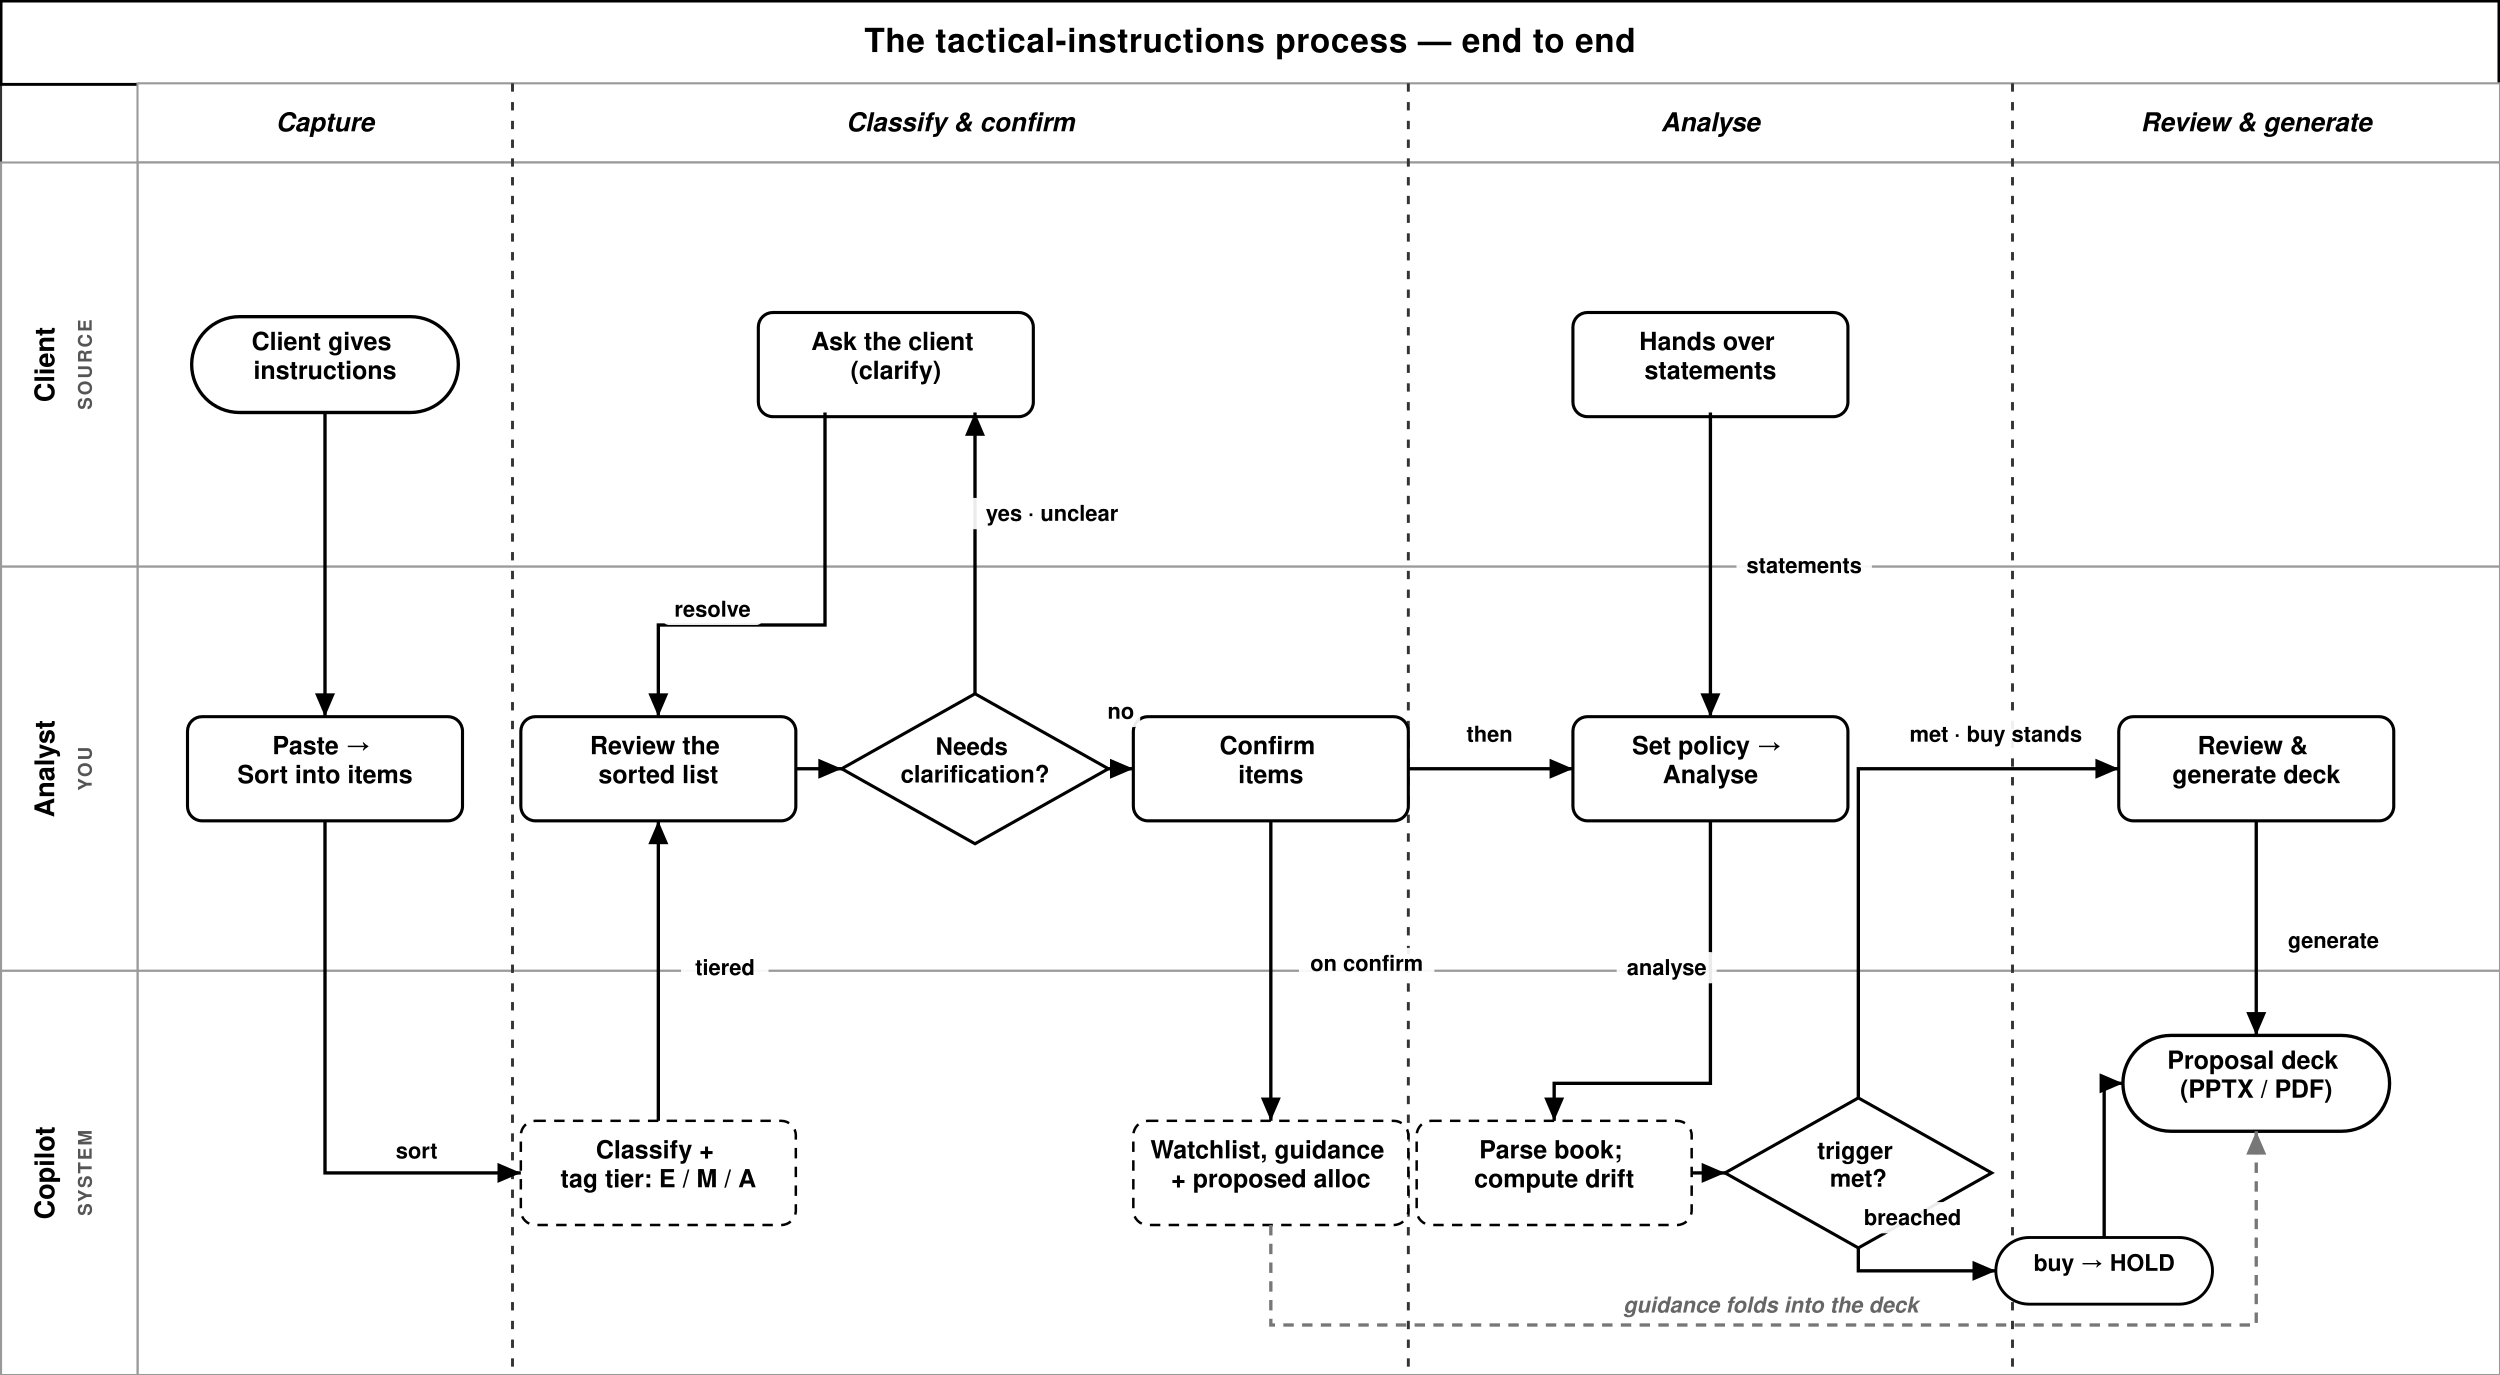
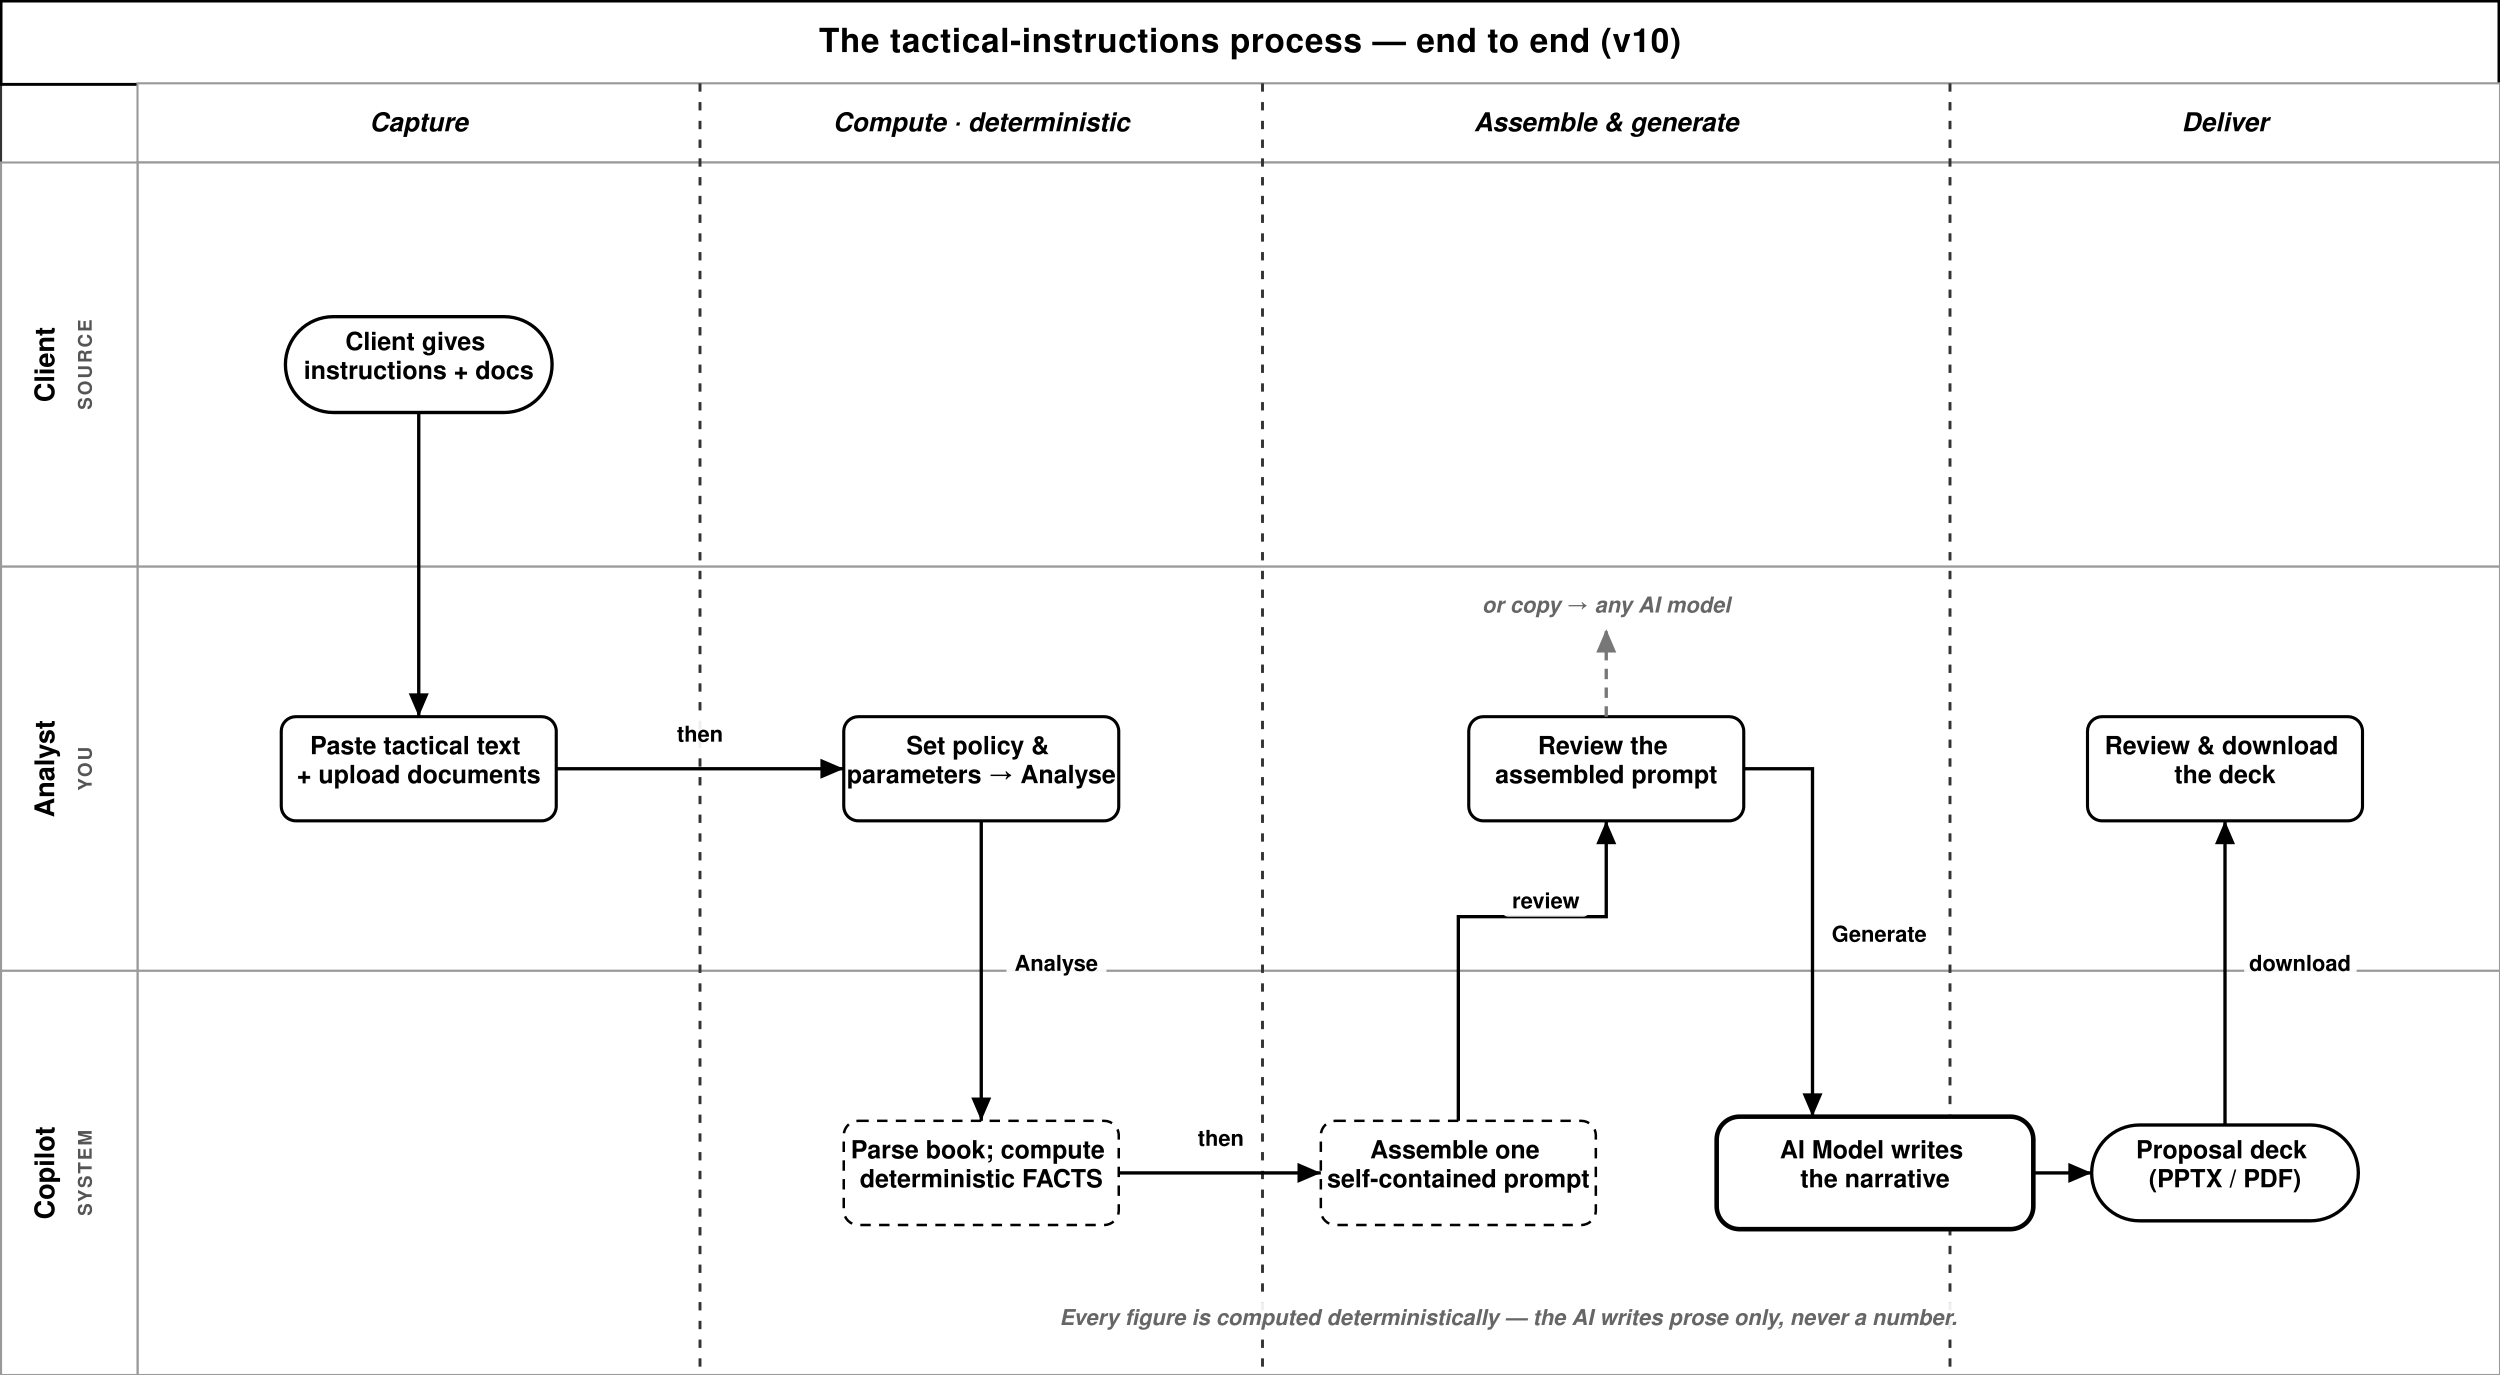
<svg xmlns="http://www.w3.org/2000/svg" viewBox="0 0 1200 660" font-family="Helvetica, Arial, sans-serif" class="flow">
  <defs>
    <marker id="a" markerWidth="9" markerHeight="9" refX="7" refY="3" orient="auto">
      <path d="M0,0 L7,3 L0,6 Z" fill="#000000" />
    </marker>
    <marker id="af" markerWidth="9" markerHeight="9" refX="7" refY="3" orient="auto">
      <path d="M0,0 L7,3 L0,6 Z" fill="#777777" />
    </marker>
  </defs>
  <rect x="0.5" y="0.5" width="1199" height="659" fill="#ffffff" stroke="#333333" stroke-width="1" />
  <rect x="0.5" y="0.5" width="1199" height="40" fill="#ffffff" stroke="#000000" stroke-width="1.4" />
-   <text x="600" y="25" text-anchor="middle" font-size="16" font-weight="800" fill="#000000" letter-spacing="0.3">The tactical-instructions process — end to end</text>
+   <text x="600" y="25" text-anchor="middle" font-size="16" font-weight="800" fill="#000000" letter-spacing="0.3">The tactical-instructions process — end to end (v10)</text>
  <rect x="66" y="40" width="1134" height="38" fill="#ffffff" stroke="#9a9a9a" stroke-width="1" />
-   <text x="156" y="63" text-anchor="middle" font-size="12.5" font-weight="700" font-style="italic" fill="#000000">Capture</text>
-   <text x="461" y="63" text-anchor="middle" font-size="12.5" font-weight="700" font-style="italic" fill="#000000">Classify &amp; confirm</text>
-   <text x="821" y="63" text-anchor="middle" font-size="12.5" font-weight="700" font-style="italic" fill="#000000">Analyse</text>
-   <text x="1083" y="63" text-anchor="middle" font-size="12.5" font-weight="700" font-style="italic" fill="#000000">Review &amp; generate</text>
+   <text x="201" y="63" text-anchor="middle" font-size="12.5" font-weight="700" font-style="italic" fill="#000000">Capture</text>
+   <text x="471" y="63" text-anchor="middle" font-size="12.5" font-weight="700" font-style="italic" fill="#000000">Compute · deterministic</text>
+   <text x="771" y="63" text-anchor="middle" font-size="12.5" font-weight="700" font-style="italic" fill="#000000">Assemble &amp; generate</text>
+   <text x="1068" y="63" text-anchor="middle" font-size="12.5" font-weight="700" font-style="italic" fill="#000000">Deliver</text>
  <rect x="66" y="78" width="1134" height="194" fill="#ffffff" stroke="#9a9a9a" stroke-width="1" />
  <rect x="0.5" y="78" width="65.5" height="194" fill="#ffffff" stroke="#9a9a9a" stroke-width="1" />
  <text x="26" y="175" text-anchor="middle" font-size="13" font-weight="800" fill="#000000" transform="rotate(-90 26 175)">Client</text>
  <text x="44" y="175" text-anchor="middle" font-size="9" font-weight="600" letter-spacing="1" fill="#555555" transform="rotate(-90 44 175)">SOURCE</text>
  <rect x="66" y="272" width="1134" height="194" fill="#ffffff" stroke="#9a9a9a" stroke-width="1" />
  <rect x="0.5" y="272" width="65.5" height="194" fill="#ffffff" stroke="#9a9a9a" stroke-width="1" />
  <text x="26" y="369" text-anchor="middle" font-size="13" font-weight="800" fill="#000000" transform="rotate(-90 26 369)">Analyst</text>
  <text x="44" y="369" text-anchor="middle" font-size="9" font-weight="600" letter-spacing="1" fill="#555555" transform="rotate(-90 44 369)">YOU</text>
  <rect x="66" y="466" width="1134" height="194" fill="#ffffff" stroke="#9a9a9a" stroke-width="1" />
  <rect x="0.5" y="466" width="65.5" height="194" fill="#ffffff" stroke="#9a9a9a" stroke-width="1" />
  <text x="26" y="563" text-anchor="middle" font-size="13" font-weight="800" fill="#000000" transform="rotate(-90 26 563)">Copilot</text>
  <text x="44" y="563" text-anchor="middle" font-size="9" font-weight="600" letter-spacing="1" fill="#555555" transform="rotate(-90 44 563)">SYSTEM</text>
-   <line x1="246" y1="40" x2="246" y2="659" stroke="#333333" stroke-width="1.4" stroke-dasharray="4 5" />
-   <line x1="676" y1="40" x2="676" y2="659" stroke="#333333" stroke-width="1.4" stroke-dasharray="4 5" />
-   <line x1="966" y1="40" x2="966" y2="659" stroke="#333333" stroke-width="1.4" stroke-dasharray="4 5" />
-   <rect x="92" y="152" width="128" height="46" rx="23" fill="#ffffff" stroke="#000000" stroke-width="1.6" />
-   <text x="156" y="168.0" text-anchor="middle" font-size="12" font-weight="700" fill="#000000">
-     <tspan x="156" dy="0.0">Client gives</tspan>
-     <tspan x="156" dy="13.9">instructions</tspan>
+   <line x1="336" y1="40" x2="336" y2="659" stroke="#333333" stroke-width="1.4" stroke-dasharray="4 5" />
+   <line x1="606" y1="40" x2="606" y2="659" stroke="#333333" stroke-width="1.4" stroke-dasharray="4 5" />
+   <line x1="936" y1="40" x2="936" y2="659" stroke="#333333" stroke-width="1.4" stroke-dasharray="4 5" />
+   <rect x="137" y="152" width="128" height="46" rx="23" fill="#ffffff" stroke="#000000" stroke-width="1.6" />
+   <text x="201" y="168.0" text-anchor="middle" font-size="12" font-weight="700" fill="#000000">
+     <tspan x="201" dy="0.0">Client gives</tspan>
+     <tspan x="201" dy="13.9">instructions + docs</tspan>
  </text>
-   <rect x="364" y="150" width="132" height="50" rx="7" fill="#ffffff" stroke="#000000" stroke-width="1.5" />
-   <text x="430" y="168.0" text-anchor="middle" font-size="12" font-weight="700" fill="#000000">
-     <tspan x="430" dy="0.0">Ask the client</tspan>
-     <tspan x="430" dy="13.9">(clarify)</tspan>
+   <rect x="135" y="344" width="132" height="50" rx="7" fill="#ffffff" stroke="#000000" stroke-width="1.5" />
+   <text x="201" y="362.0" text-anchor="middle" font-size="12" font-weight="700" fill="#000000">
+     <tspan x="201" dy="0.0">Paste tactical text</tspan>
+     <tspan x="201" dy="13.9">+ upload documents</tspan>
  </text>
-   <rect x="755" y="150" width="132" height="50" rx="7" fill="#ffffff" stroke="#000000" stroke-width="1.5" />
-   <text x="821" y="168.0" text-anchor="middle" font-size="12" font-weight="700" fill="#000000">
-     <tspan x="821" dy="0.0">Hands over</tspan>
-     <tspan x="821" dy="13.9">statements</tspan>
+   <rect x="405" y="344" width="132" height="50" rx="7" fill="#ffffff" stroke="#000000" stroke-width="1.5" />
+   <text x="471" y="362.0" text-anchor="middle" font-size="12" font-weight="700" fill="#000000">
+     <tspan x="471" dy="0.0">Set policy &amp;</tspan>
+     <tspan x="471" dy="13.9">parameters → Analyse</tspan>
  </text>
-   <rect x="90" y="344" width="132" height="50" rx="7" fill="#ffffff" stroke="#000000" stroke-width="1.5" />
-   <text x="156" y="362.0" text-anchor="middle" font-size="12" font-weight="700" fill="#000000">
-     <tspan x="156" dy="0.0">Paste →</tspan>
-     <tspan x="156" dy="13.9">Sort into items</tspan>
+   <rect x="705" y="344" width="132" height="50" rx="7" fill="#ffffff" stroke="#000000" stroke-width="1.5" />
+   <text x="771" y="362.0" text-anchor="middle" font-size="12" font-weight="700" fill="#000000">
+     <tspan x="771" dy="0.0">Review the</tspan>
+     <tspan x="771" dy="13.9">assembled prompt</tspan>
  </text>
-   <rect x="250" y="344" width="132" height="50" rx="7" fill="#ffffff" stroke="#000000" stroke-width="1.5" />
-   <text x="316" y="362.0" text-anchor="middle" font-size="12" font-weight="700" fill="#000000">
-     <tspan x="316" dy="0.0">Review the</tspan>
-     <tspan x="316" dy="13.9">sorted list</tspan>
+   <rect x="1002" y="344" width="132" height="50" rx="7" fill="#ffffff" stroke="#000000" stroke-width="1.5" />
+   <text x="1068" y="362.0" text-anchor="middle" font-size="12" font-weight="700" fill="#000000">
+     <tspan x="1068" dy="0.0">Review &amp; download</tspan>
+     <tspan x="1068" dy="13.9">the deck</tspan>
  </text>
-   <polygon points="468,333 532,369 468,405 404,369" fill="#ffffff" stroke="#000000" stroke-width="1.5" />
-   <text x="468" y="362.3" text-anchor="middle" font-size="11.5" font-weight="800" fill="#000000">
-     <tspan x="468" dy="0.0">Needs</tspan>
-     <tspan x="468" dy="13.3">clarification?</tspan>
+   <rect x="405" y="538" width="132" height="50" rx="7" fill="#ffffff" stroke="#000000" stroke-width="1.2" stroke-dasharray="5 4" />
+   <text x="471" y="556.0" text-anchor="middle" font-size="12" font-weight="700" fill="#000000">
+     <tspan x="471" dy="0.0">Parse book; compute</tspan>
+     <tspan x="471" dy="13.9">deterministic FACTS</tspan>
  </text>
-   <rect x="544" y="344" width="132" height="50" rx="7" fill="#ffffff" stroke="#000000" stroke-width="1.5" />
-   <text x="610" y="362.0" text-anchor="middle" font-size="12" font-weight="700" fill="#000000">
-     <tspan x="610" dy="0.0">Confirm</tspan>
-     <tspan x="610" dy="13.9">items</tspan>
+   <rect x="634" y="538" width="132" height="50" rx="7" fill="#ffffff" stroke="#000000" stroke-width="1.2" stroke-dasharray="5 4" />
+   <text x="700" y="556.0" text-anchor="middle" font-size="12" font-weight="700" fill="#000000">
+     <tspan x="700" dy="0.0">Assemble one</tspan>
+     <tspan x="700" dy="13.9">self-contained prompt</tspan>
  </text>
-   <rect x="755" y="344" width="132" height="50" rx="7" fill="#ffffff" stroke="#000000" stroke-width="1.5" />
-   <text x="821" y="362.0" text-anchor="middle" font-size="12" font-weight="700" fill="#000000">
-     <tspan x="821" dy="0.0">Set policy →</tspan>
-     <tspan x="821" dy="13.9">Analyse</tspan>
+   <rect x="824" y="536" width="152" height="54" rx="11" fill="#ffffff" stroke="#000000" stroke-width="2.2" />
+   <text x="900" y="556.0" text-anchor="middle" font-size="12" font-weight="800" fill="#000000">
+     <tspan x="900" dy="0.0">AI Model writes</tspan>
+     <tspan x="900" dy="13.9">the narrative</tspan>
  </text>
-   <rect x="1017" y="344" width="132" height="50" rx="7" fill="#ffffff" stroke="#000000" stroke-width="1.5" />
-   <text x="1083" y="362.0" text-anchor="middle" font-size="12" font-weight="700" fill="#000000">
-     <tspan x="1083" dy="0.0">Review &amp;</tspan>
-     <tspan x="1083" dy="13.9">generate deck</tspan>
+   <rect x="1004" y="540" width="128" height="46" rx="23" fill="#ffffff" stroke="#000000" stroke-width="1.6" />
+   <text x="1068" y="556.0" text-anchor="middle" font-size="12" font-weight="700" fill="#000000">
+     <tspan x="1068" dy="0.0">Proposal deck</tspan>
+     <tspan x="1068" dy="13.9">(PPTX / PDF)</tspan>
  </text>
-   <rect x="250" y="538" width="132" height="50" rx="7" fill="#ffffff" stroke="#000000" stroke-width="1.2" stroke-dasharray="5 4" />
-   <text x="316" y="556.0" text-anchor="middle" font-size="12" font-weight="700" fill="#000000">
-     <tspan x="316" dy="0.0">Classify +</tspan>
-     <tspan x="316" dy="13.9">tag tier: E / M / A</tspan>
-   </text>
-   <rect x="544" y="538" width="132" height="50" rx="7" fill="#ffffff" stroke="#000000" stroke-width="1.2" stroke-dasharray="5 4" />
-   <text x="610" y="556.0" text-anchor="middle" font-size="12" font-weight="700" fill="#000000">
-     <tspan x="610" dy="0.0">Watchlist, guidance</tspan>
-     <tspan x="610" dy="13.9">+ proposed alloc</tspan>
-   </text>
-   <rect x="680" y="538" width="132" height="50" rx="7" fill="#ffffff" stroke="#000000" stroke-width="1.2" stroke-dasharray="5 4" />
-   <text x="746" y="556.0" text-anchor="middle" font-size="12" font-weight="700" fill="#000000">
-     <tspan x="746" dy="0.0">Parse book;</tspan>
-     <tspan x="746" dy="13.9">compute drift</tspan>
-   </text>
-   <polygon points="892,527 956,563 892,599 828,563" fill="#ffffff" stroke="#000000" stroke-width="1.5" />
-   <text x="892" y="556.3" text-anchor="middle" font-size="11.5" font-weight="800" fill="#000000">
-     <tspan x="892" dy="0.0">trigger</tspan>
-     <tspan x="892" dy="13.3">met?</tspan>
-   </text>
-   <rect x="1019" y="497" width="128" height="46" rx="23" fill="#ffffff" stroke="#000000" stroke-width="1.6" />
-   <text x="1083" y="513.0" text-anchor="middle" font-size="12" font-weight="700" fill="#000000">
-     <tspan x="1083" dy="0.0">Proposal deck</tspan>
-     <tspan x="1083" dy="13.9">(PPTX / PDF)</tspan>
-   </text>
-   <rect x="958" y="594" width="104" height="32" rx="16" fill="#ffffff" stroke="#000000" stroke-width="1.4" />
-   <text x="1010" y="610.0" text-anchor="middle" font-size="11" font-weight="800" fill="#000000">
-     <tspan x="1010" dy="0.0">buy → HOLD</tspan>
-   </text>
-   <path d="M156,198 V344" fill="none" stroke="#000000" stroke-width="1.6" marker-end="url(#a)" />
-   <path d="M156,394 V563 H250" fill="none" stroke="#000000" stroke-width="1.6" marker-end="url(#a)" />
-   <rect x="184.6" y="545" width="31" height="15" rx="3" fill="#ffffff" opacity="0.92" />
-   <text x="200" y="556" text-anchor="middle" font-size="10.5" font-style="normal" font-weight="600" fill="#000000">sort</text>
-   <path d="M316,538 V394" fill="none" stroke="#000000" stroke-width="1.6" marker-end="url(#a)" />
-   <rect x="326.9" y="457" width="42" height="15" rx="3" fill="#ffffff" opacity="0.92" />
-   <text x="348" y="468" text-anchor="middle" font-size="10.5" font-style="normal" font-weight="600" fill="#000000">tiered</text>
-   <path d="M382,369 H404" fill="none" stroke="#000000" stroke-width="1.6" marker-end="url(#a)" />
-   <path d="M468,333 V198" fill="none" stroke="#000000" stroke-width="1.6" marker-end="url(#a)" />
-   <rect x="463.9" y="239" width="82" height="15" rx="3" fill="#ffffff" opacity="0.92" />
-   <text x="505" y="250" text-anchor="middle" font-size="10.5" font-style="normal" font-weight="600" fill="#000000">yes · unclear</text>
-   <path d="M396,198 V300 H316 V344" fill="none" stroke="#000000" stroke-width="1.6" marker-end="url(#a)" />
-   <rect x="318.1" y="285" width="48" height="15" rx="3" fill="#ffffff" opacity="0.92" />
-   <text x="342" y="296" text-anchor="middle" font-size="10.5" font-style="normal" font-weight="600" fill="#000000">resolve</text>
-   <path d="M532,369 H544" fill="none" stroke="#000000" stroke-width="1.6" marker-end="url(#a)" />
-   <rect x="528.3" y="334" width="19" height="15" rx="3" fill="#ffffff" opacity="0.92" />
-   <text x="538" y="345" text-anchor="middle" font-size="10.5" font-style="normal" font-weight="600" fill="#000000">no</text>
-   <path d="M610,394 V538" fill="none" stroke="#000000" stroke-width="1.6" marker-end="url(#a)" />
-   <rect x="623.5" y="455" width="65" height="15" rx="3" fill="#ffffff" opacity="0.92" />
-   <text x="656" y="466" text-anchor="middle" font-size="10.5" font-style="normal" font-weight="600" fill="#000000">on confirm</text>
-   <path d="M676,369 H755" fill="none" stroke="#000000" stroke-width="1.6" marker-end="url(#a)" />
-   <rect x="699.6" y="345" width="31" height="15" rx="3" fill="#ffffff" opacity="0.92" />
-   <text x="715" y="356" text-anchor="middle" font-size="10.5" font-style="normal" font-weight="600" fill="#000000">then</text>
-   <path d="M821,198 V344" fill="none" stroke="#000000" stroke-width="1.6" marker-end="url(#a)" />
-   <rect x="833.5" y="264" width="65" height="15" rx="3" fill="#ffffff" opacity="0.92" />
-   <text x="866" y="275" text-anchor="middle" font-size="10.5" font-style="normal" font-weight="600" fill="#000000">statements</text>
-   <path d="M821,394 V520 H746 V538" fill="none" stroke="#000000" stroke-width="1.6" marker-end="url(#a)" />
-   <rect x="776.0" y="457" width="48" height="15" rx="3" fill="#ffffff" opacity="0.92" />
-   <text x="800" y="468" text-anchor="middle" font-size="10.5" font-style="normal" font-weight="600" fill="#000000">analyse</text>
-   <path d="M812,563 H828" fill="none" stroke="#000000" stroke-width="1.6" marker-end="url(#a)" />
-   <path d="M892,527 V369 H1017" fill="none" stroke="#000000" stroke-width="1.6" marker-end="url(#a)" />
-   <rect x="908.4" y="345" width="99" height="15" rx="3" fill="#ffffff" opacity="0.92" />
-   <text x="958" y="356" text-anchor="middle" font-size="10.5" font-style="normal" font-weight="600" fill="#000000">met · buy stands</text>
-   <path d="M892,599 V610 H958" fill="none" stroke="#000000" stroke-width="1.6" marker-end="url(#a)" />
-   <rect x="891.2" y="577" width="54" height="15" rx="3" fill="#ffffff" opacity="0.92" />
-   <text x="918" y="588" text-anchor="middle" font-size="10.5" font-style="normal" font-weight="600" fill="#000000">breached</text>
-   <path d="M1010,594 V520 H1019" fill="none" stroke="#000000" stroke-width="1.6" marker-end="url(#a)" />
-   <path d="M1083,394 V497" fill="none" stroke="#000000" stroke-width="1.6" marker-end="url(#a)" />
-   <rect x="1093.2" y="444" width="54" height="15" rx="3" fill="#ffffff" opacity="0.92" />
-   <text x="1120" y="455" text-anchor="middle" font-size="10.5" font-style="normal" font-weight="600" fill="#000000">generate</text>
-   <path d="M610,588 V636 H1083 V543" fill="none" stroke="#777777" stroke-width="1.6" marker-end="url(#af)" stroke-dasharray="5 4" />
-   <rect x="766.2" y="619" width="168" height="15" rx="3" fill="#ffffff" opacity="0.92" />
-   <text x="850" y="630" text-anchor="middle" font-size="10.5" font-style="italic" font-weight="600" fill="#666666">guidance folds into the deck</text>
+   <path d="M201,198 V344" fill="none" stroke="#000000" stroke-width="1.6" marker-end="url(#a)" />
+   <path d="M267,369 H405" fill="none" stroke="#000000" stroke-width="1.6" marker-end="url(#a)" />
+   <rect x="320.6" y="345" width="31" height="15" rx="3" fill="#ffffff" opacity="0.92" />
+   <text x="336" y="356" text-anchor="middle" font-size="10.5" font-style="normal" font-weight="600" fill="#000000">then</text>
+   <path d="M471,394 V538" fill="none" stroke="#000000" stroke-width="1.6" marker-end="url(#a)" />
+   <rect x="483.1" y="455" width="48" height="15" rx="3" fill="#ffffff" opacity="0.92" />
+   <text x="507" y="466" text-anchor="middle" font-size="10.5" font-style="normal" font-weight="600" fill="#000000">Analyse</text>
+   <path d="M537,563 H634" fill="none" stroke="#000000" stroke-width="1.6" marker-end="url(#a)" />
+   <rect x="570.6" y="539" width="31" height="15" rx="3" fill="#ffffff" opacity="0.92" />
+   <text x="586" y="550" text-anchor="middle" font-size="10.5" font-style="normal" font-weight="600" fill="#000000">then</text>
+   <path d="M700,538 V440 H771 V394" fill="none" stroke="#000000" stroke-width="1.6" marker-end="url(#a)" />
+   <rect x="720.9" y="425" width="42" height="15" rx="3" fill="#ffffff" opacity="0.92" />
+   <text x="742" y="436" text-anchor="middle" font-size="10.5" font-style="normal" font-weight="600" fill="#000000">review</text>
+   <path d="M837,369 H870 V536" fill="none" stroke="#000000" stroke-width="1.6" marker-end="url(#a)" />
+   <rect x="875.2" y="441" width="54" height="15" rx="3" fill="#ffffff" opacity="0.92" />
+   <text x="902" y="452" text-anchor="middle" font-size="10.5" font-style="normal" font-weight="600" fill="#000000">Generate</text>
+   <path d="M976,563 H1004" fill="none" stroke="#000000" stroke-width="1.6" marker-end="url(#a)" />
+   <path d="M1068,540 V394" fill="none" stroke="#000000" stroke-width="1.6" marker-end="url(#a)" />
+   <rect x="1077.2" y="455" width="54" height="15" rx="3" fill="#ffffff" opacity="0.92" />
+   <text x="1104" y="466" text-anchor="middle" font-size="10.5" font-style="normal" font-weight="600" fill="#000000">download</text>
+   <path d="M771,344 V302" fill="none" stroke="#777777" stroke-width="1.6" marker-end="url(#af)" stroke-dasharray="5 4" />
+   <rect x="704.3" y="283" width="133" height="15" rx="3" fill="#ffffff" opacity="0.92" />
+   <text x="771" y="294" text-anchor="middle" font-size="10.5" font-style="italic" font-weight="600" fill="#666666">or copy → any AI model</text>
+   <rect x="474.9" y="625" width="498" height="15" rx="3" fill="#ffffff" opacity="0.92" />
+   <text x="724" y="636" text-anchor="middle" font-size="10.5" font-style="italic" font-weight="600" fill="#666666">Every figure is computed deterministically — the AI writes prose only, never a number.</text>
</svg>
